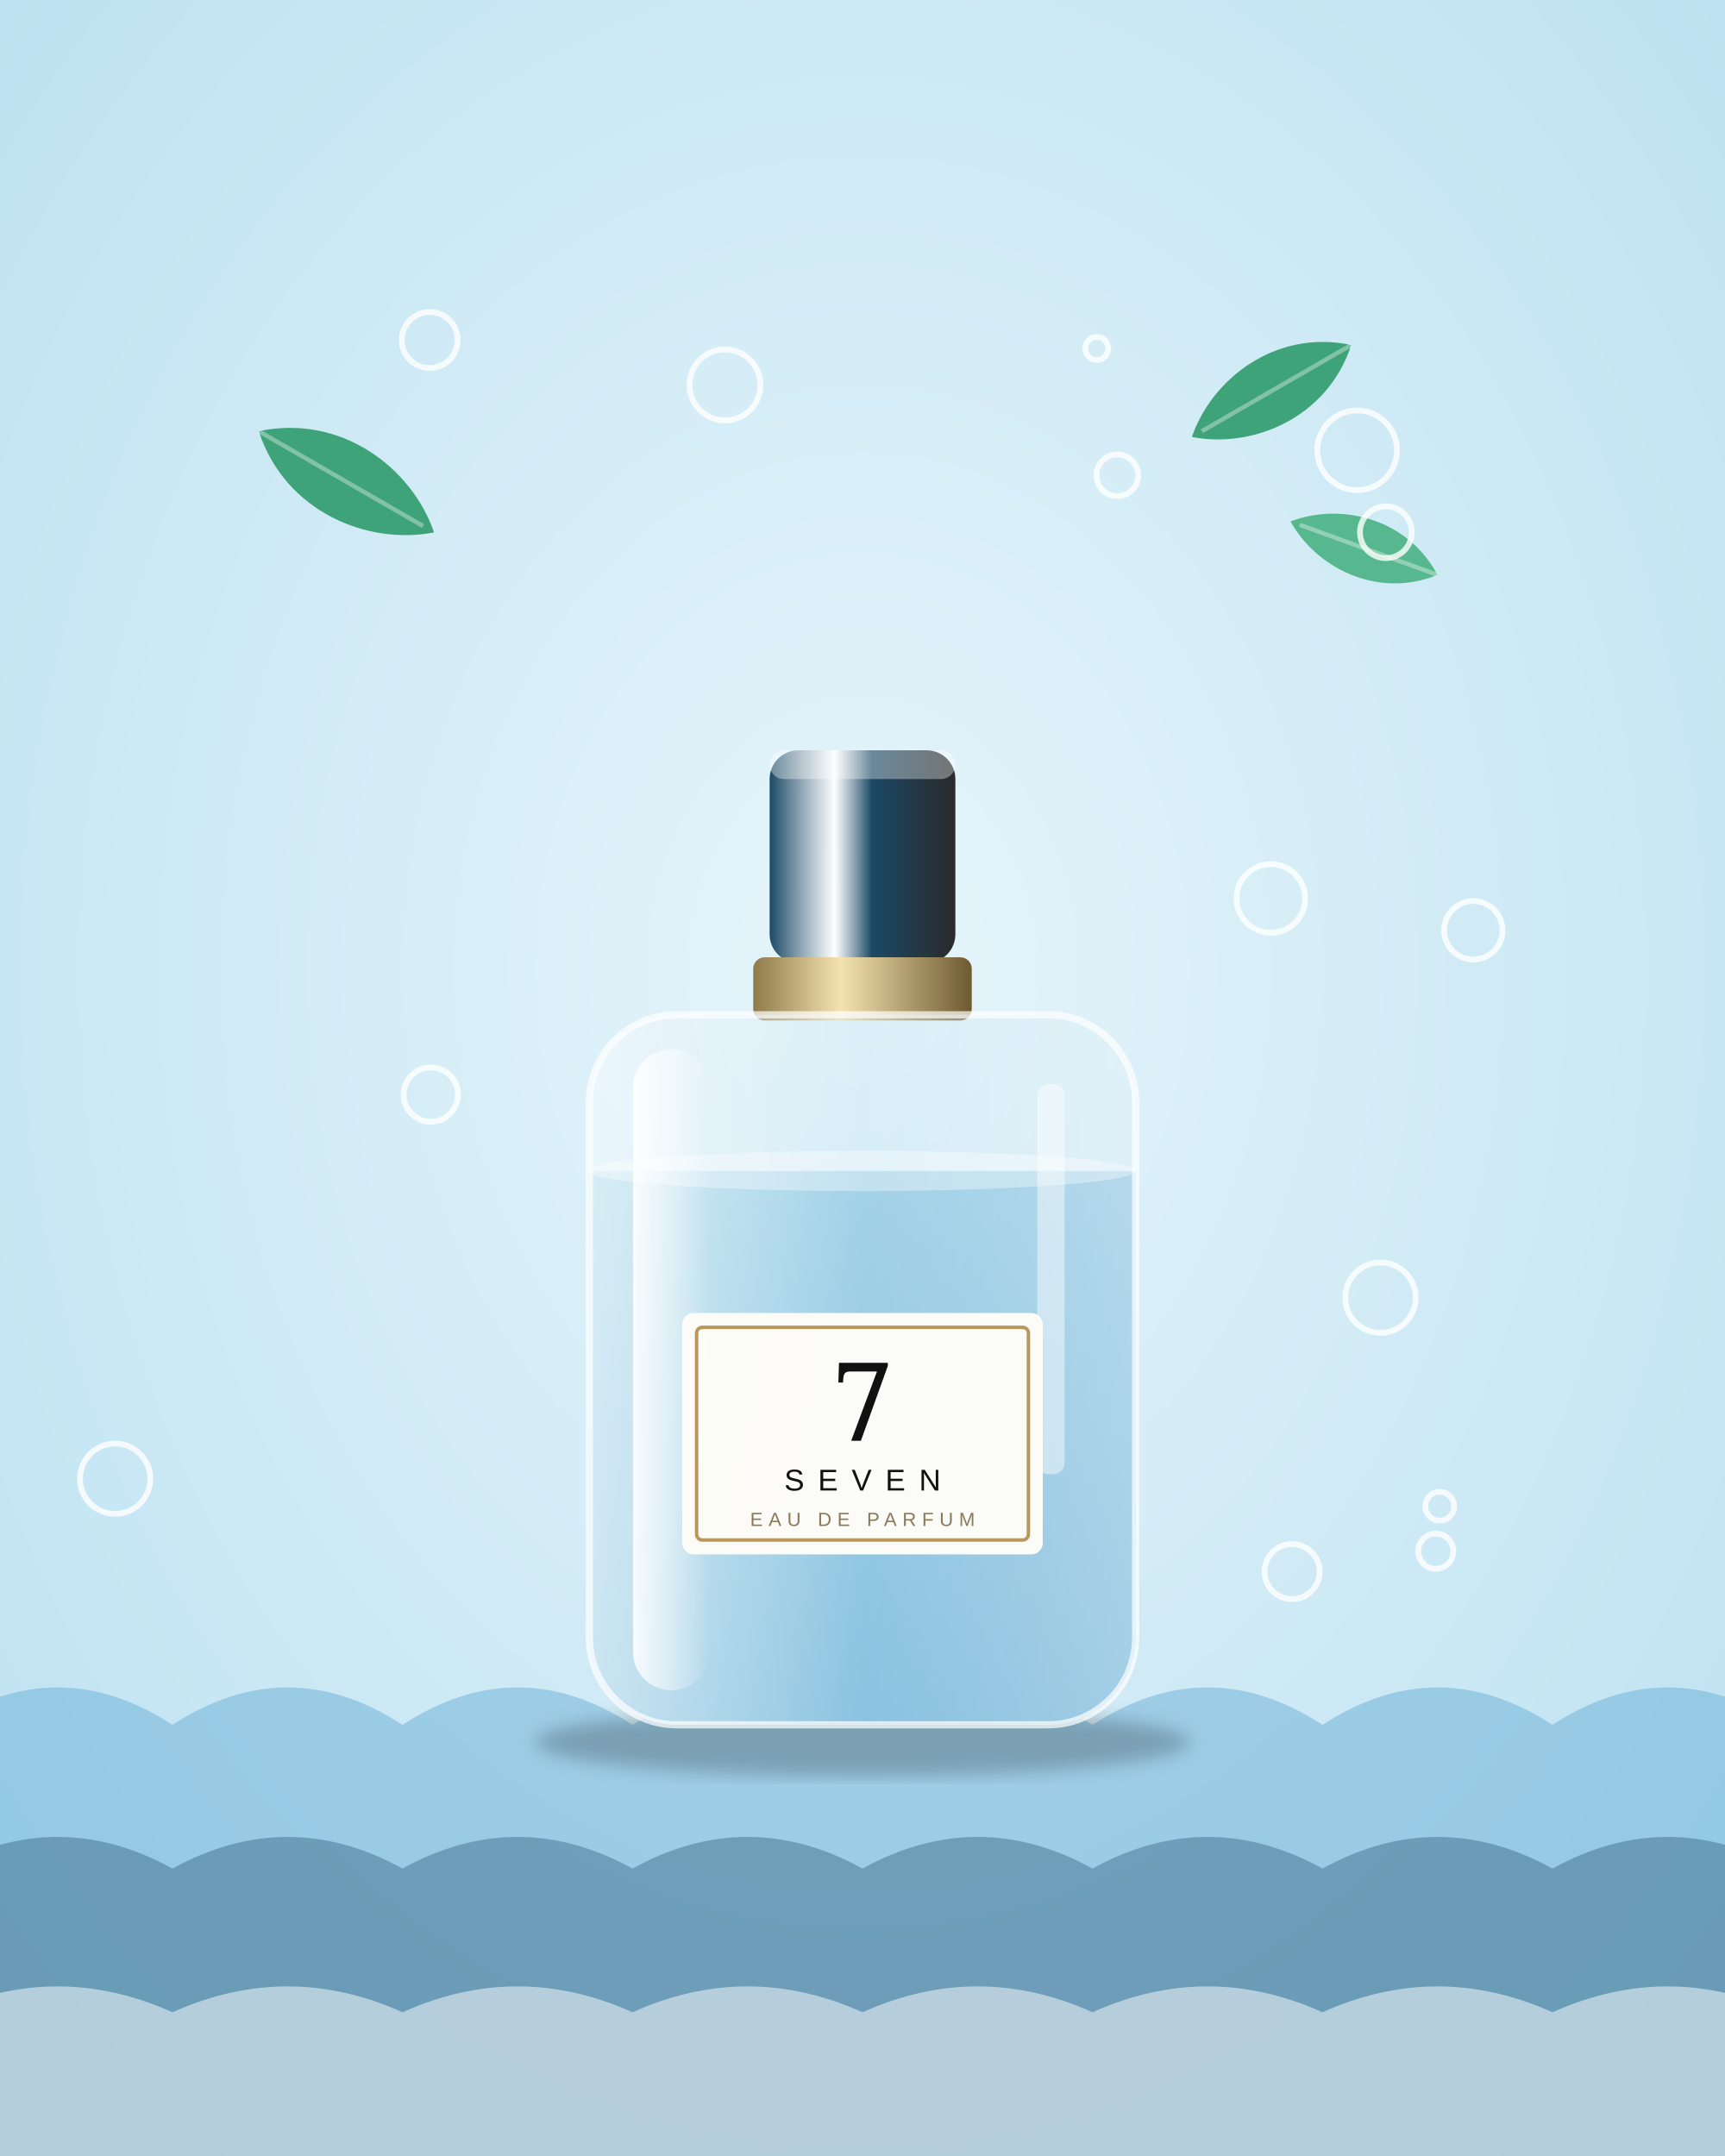
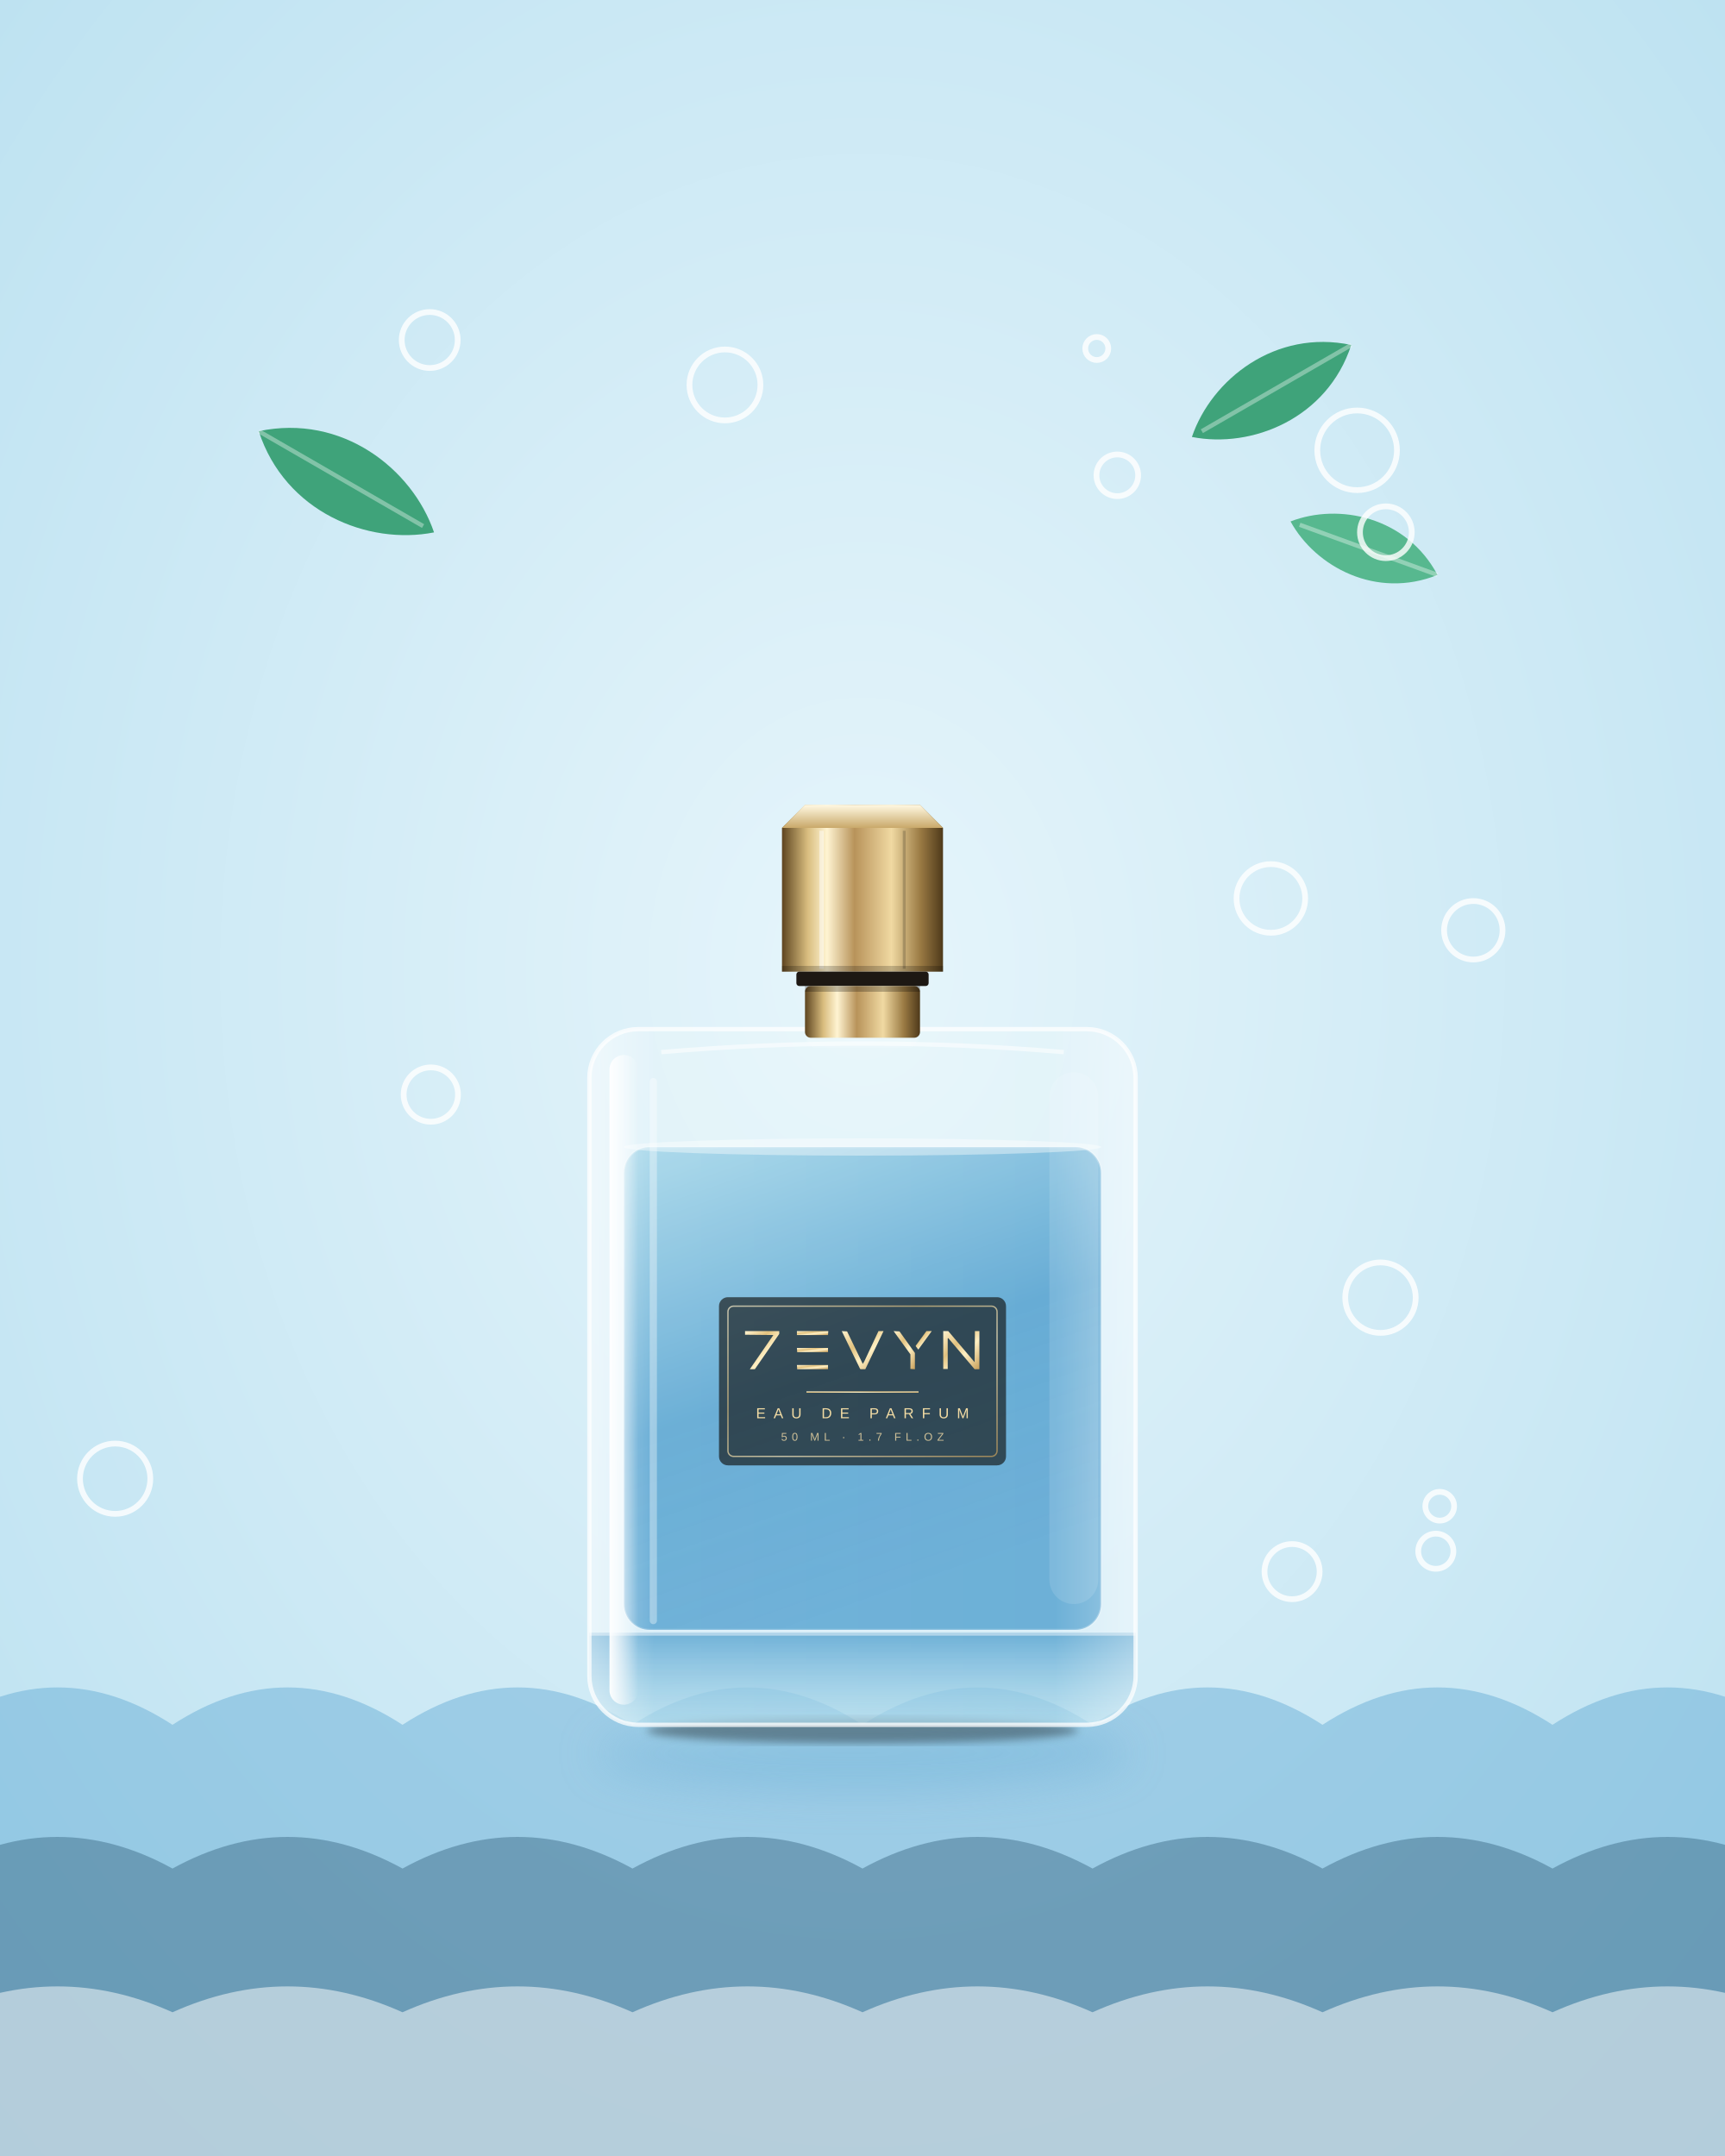
<svg xmlns="http://www.w3.org/2000/svg" viewBox="0 0 600 750">
  <defs>
    <radialGradient id="bg" cx="50%" cy="45%" r="75%">
      <stop offset="0" stop-color="#e6f5fb" />
      <stop offset="1" stop-color="#b9e0f0" />
    </radialGradient>
-     <linearGradient id="glass" x1="0" y1="0" x2="1" y2="0">
-       <stop offset="0" stop-color="#fff" stop-opacity="0.55" />
-       <stop offset="0.5" stop-color="#fff" stop-opacity="0.12" />
-       <stop offset="1" stop-color="#fff" stop-opacity="0.4" />
+     <linearGradient id="fl-liquid" x1="0" y1="0" x2="0.35" y2="1">
+       <stop offset="0" stop-color="#a8d8ea" />
+       <stop offset="0.55" stop-color="#5fa8d3" />
+       <stop offset="1" stop-color="#5fa8d3" stop-opacity="0.95" />
    </linearGradient>
-     <linearGradient id="liquid" x1="0" y1="0" x2="1" y2="1">
-       <stop offset="0" stop-color="#a8d8ea" />
-       <stop offset="1" stop-color="#5fa8d3" />
+     <linearGradient id="fl-base" x1="0" y1="0" x2="0" y2="1">
+       <stop offset="0" stop-color="#5fa8d3" stop-opacity="0.95" />
+       <stop offset="1" stop-color="#a8d8ea" stop-opacity="0.6" />
    </linearGradient>
-     <linearGradient id="cap" x1="0" y1="0" x2="1" y2="0">
-       <stop offset="0" stop-color="#1b4965" />
-       <stop offset="0.35" stop-color="#ffffff" stop-opacity="0.9" />
-       <stop offset="0.55" stop-color="#1b4965" />
-       <stop offset="1" stop-color="#2a2a2a" />
+     <linearGradient id="fl-glass" x1="0" y1="0" x2="1" y2="0">
+       <stop offset="0" stop-color="#fff" stop-opacity="0.5" />
+       <stop offset="0.12" stop-color="#fff" stop-opacity="0.08" />
+       <stop offset="0.85" stop-color="#fff" stop-opacity="0.05" />
+       <stop offset="1" stop-color="#fff" stop-opacity="0.38" />
    </linearGradient>
-     <linearGradient id="collar" x1="0" y1="0" x2="1" y2="0">
-       <stop offset="0" stop-color="#8f7a4a" />
-       <stop offset="0.4" stop-color="#f4e3b0" />
-       <stop offset="1" stop-color="#6e5a30" />
+     <linearGradient id="fl-shine" x1="0" y1="0" x2="1" y2="0">
+       <stop offset="0" stop-color="#fff" stop-opacity="0.95" />
+       <stop offset="1" stop-color="#fff" stop-opacity="0" />
+     </linearGradient>
+     <linearGradient id="fl-foil" x1="0" y1="0" x2="1" y2="1">
+       <stop offset="0" stop-color="#fff3cf" />
+       <stop offset="0.35" stop-color="#e2c27f" />
+       <stop offset="0.6" stop-color="#fff0c4" />
+       <stop offset="1" stop-color="#c9a05a" />
+     </linearGradient>
+     <linearGradient id="cap-gold" x1="0" y1="0" x2="1" y2="0">
+       <stop offset="0" stop-color="#5e4520" />
+       <stop offset="0.16" stop-color="#d9bd7f" />
+       <stop offset="0.28" stop-color="#fff4d2" />
+       <stop offset="0.45" stop-color="#b8935a" />
+       <stop offset="0.68" stop-color="#f0d9a2" />
+       <stop offset="0.86" stop-color="#9a7a43" />
+       <stop offset="1" stop-color="#4e391a" />
+     </linearGradient>
+     <linearGradient id="cap-top" x1="0" y1="0" x2="0" y2="1">
+       <stop offset="0" stop-color="#fff8e2" />
+       <stop offset="1" stop-color="#c9a86a" />
    </linearGradient>
    <linearGradient id="shine" x1="0" y1="0" x2="1" y2="0">
      <stop offset="0" stop-color="#fff" stop-opacity="0.85" />
      <stop offset="1" stop-color="#fff" stop-opacity="0" />
    </linearGradient>
    <linearGradient id="fade" x1="0" y1="0" x2="0" y2="1">
      <stop offset="0" stop-color="#fff" stop-opacity="0.35" />
      <stop offset="1" stop-color="#fff" stop-opacity="0" />
    </linearGradient>
+     <clipPath id="fl-body">
+       <rect x="10" y="36" width="380" height="484" rx="34" />
+     </clipPath>
    <filter id="soft">
      <feGaussianBlur stdDeviation="3" />
    </filter>
    <filter id="blur18">
      <feGaussianBlur stdDeviation="18" />
+     </filter>
+     <filter id="fl-blur" x="-30%" y="-200%" width="160%" height="500%">
+       <feGaussianBlur stdDeviation="14" />
    </filter>
  </defs>
  <rect width="600" height="750" fill="url(#bg)" />
  <path d="M -20 600 q 40 -26 80 0 q 40 -26 80 0 q 40 -26 80 0 q 40 -26 80 0 q 40 -26 80 0 q 40 -26 80 0 q 40 -26 80 0 q 40 -26 80 0 q 40 -26 80 0 L 640 760 L -20 760 Z" fill="#5fa8d3" opacity="0.45" />
  <path d="M -20 650 q 40 -22 80 0 q 40 -22 80 0 q 40 -22 80 0 q 40 -22 80 0 q 40 -22 80 0 q 40 -22 80 0 q 40 -22 80 0 q 40 -22 80 0 q 40 -22 80 0 L 640 760 L -20 760 Z" fill="#1b4965" opacity="0.35" />
  <path d="M -20 700 q 40 -18 80 0 q 40 -18 80 0 q 40 -18 80 0 q 40 -18 80 0 q 40 -18 80 0 q 40 -18 80 0 q 40 -18 80 0 q 40 -18 80 0 q 40 -18 80 0 L 640 760 L -20 760 Z" fill="#ffffff" opacity="0.5" />
  <g transform="translate(90 150) rotate(30)">
    <path d="M0 0 C 22 -19.8, 52.8 -15.4, 70.4 0 C 52.8 15.4, 22 19.8, 0 0 Z" fill="#3fa37a" />
    <path d="M0 0 L 66 0" stroke="#fff" stroke-opacity="0.35" stroke-width="1.5" />
  </g>
  <g transform="translate(470 120) rotate(150)">
    <path d="M0 0 C 20 -18, 48 -14, 64 0 C 48 14, 20 18, 0 0 Z" fill="#3fa37a" />
    <path d="M0 0 L 60 0" stroke="#fff" stroke-opacity="0.35" stroke-width="1.5" />
  </g>
  <g transform="translate(500 200) rotate(200)">
    <path d="M0 0 C 17 -15.3, 40.8 -11.9, 54.4 0 C 40.8 11.9, 17 15.3, 0 0 Z" fill="#57b88f" />
    <path d="M0 0 L 51 0" stroke="#fff" stroke-opacity="0.35" stroke-width="1.5" />
  </g>
  <circle cx="40.053" cy="514.394" r="12.229" fill="none" stroke="#ffffff" stroke-width="2" opacity="0.8" />
  <circle cx="480.164" cy="451.411" r="12.252" fill="none" stroke="#ffffff" stroke-width="2" opacity="0.8" />
  <circle cx="472.044" cy="156.645" r="13.855" fill="none" stroke="#ffffff" stroke-width="2" opacity="0.8" />
  <circle cx="500.773" cy="523.963" r="5.001" fill="none" stroke="#ffffff" stroke-width="2" opacity="0.8" />
  <circle cx="381.482" cy="121.232" r="4.002" fill="none" stroke="#ffffff" stroke-width="2" opacity="0.8" />
  <circle cx="482.039" cy="185.148" r="9.009" fill="none" stroke="#ffffff" stroke-width="2" opacity="0.8" />
  <circle cx="252.156" cy="133.906" r="12.342" fill="none" stroke="#ffffff" stroke-width="2" opacity="0.8" />
  <circle cx="512.459" cy="323.609" r="10.17" fill="none" stroke="#ffffff" stroke-width="2" opacity="0.8" />
  <circle cx="499.413" cy="539.618" r="6.115" fill="none" stroke="#ffffff" stroke-width="2" opacity="0.8" />
  <circle cx="442.04" cy="312.535" r="11.936" fill="none" stroke="#ffffff" stroke-width="2" opacity="0.8" />
  <circle cx="149.851" cy="380.763" r="9.452" fill="none" stroke="#ffffff" stroke-width="2" opacity="0.8" />
  <circle cx="149.467" cy="118.283" r="9.738" fill="none" stroke="#ffffff" stroke-width="2" opacity="0.8" />
  <circle cx="388.631" cy="165.34" r="7.247" fill="none" stroke="#ffffff" stroke-width="2" opacity="0.8" />
  <circle cx="449.415" cy="546.714" r="9.588" fill="none" stroke="#ffffff" stroke-width="2" opacity="0.8" />
-   <ellipse cx="300" cy="606" rx="114" ry="12" fill="#000" opacity="0.22" filter="url(#soft)" />
-   <rect x="267.7" y="261" width="64.6" height="74" rx="10" fill="url(#cap)" />
-   <rect x="267.7" y="261" width="64.6" height="10" rx="5" fill="#fff" opacity="0.35" />
-   <rect x="262" y="333" width="76" height="22" rx="4" fill="url(#collar)" />
-   <rect x="205" y="353" width="190" height="247" rx="30.4" fill="url(#liquid)" opacity="0.18" />
-   <clipPath id="body">
-     <rect x="205" y="353" width="190" height="247" rx="30.4" />
-   </clipPath>
-   <g clip-path="url(#body)">
-     <rect x="205" y="407.34" width="190" height="247" fill="url(#liquid)" />
-     <ellipse cx="300" cy="407.34" rx="95" ry="7" fill="#fff" opacity="0.35" />
-     <rect x="205" y="353" width="190" height="247" fill="url(#glass)" />
-     <rect x="220.2" y="365" width="26.6" height="223" rx="13.3" fill="url(#shine)" />
-     <rect x="360.8" y="377" width="9.5" height="135.85" rx="4" fill="#fff" opacity="0.45" />
+   <g transform="translate(200.00 340.00) scale(0.5)">
+     <ellipse cx="200" cy="540" rx="185" ry="26" fill="url(#fl-liquid)" opacity="0.35" filter="url(#fl-blur)" />
+     <ellipse cx="200" cy="524" rx="150" ry="9" fill="#000" opacity="0.35" filter="url(#soft)" />
+     <rect x="162" y="4" width="76" height="44" rx="6" fill="#fff" opacity="0.18" stroke="#fff" stroke-opacity="0.6" stroke-width="2" />
+     <rect x="10" y="36" width="380" height="484" rx="34" fill="#fff" opacity="0.08" />
+     <g clip-path="url(#fl-body)">
+       <rect x="34" y="118" width="332" height="336" rx="18" fill="url(#fl-liquid)" />
+       <ellipse cx="200" cy="118" rx="166" ry="6" fill="#fff" opacity="0.4" />
+       <rect x="10" y="456" width="380" height="64" fill="url(#fl-base)" />
+       <rect x="10" y="456" width="380" height="2" fill="#fff" opacity="0.45" />
+       <rect x="10" y="36" width="380" height="484" fill="url(#fl-glass)" />
+       <rect x="24" y="54" width="20" height="452" rx="10" fill="url(#fl-shine)" />
+       <rect x="52" y="70" width="5" height="380" rx="2.5" fill="#fff" opacity="0.35" />
+       <rect x="330" y="66" width="34" height="370" rx="17" fill="#fff" opacity="0.12" />
+       <path d="M60 52 Q200 40 340 52" stroke="#fff" stroke-opacity="0.55" stroke-width="3" fill="none" />
+     </g>
+     <rect x="10" y="36" width="380" height="484" rx="34" fill="none" stroke="#fff" stroke-opacity="0.75" stroke-width="3" />
+     <rect x="34" y="118" width="332" height="336" rx="18" fill="none" stroke="#fff" stroke-opacity="0.22" stroke-width="1.5" />
+     <g transform="translate(200 281) scale(0.78) translate(-200 -281)">
+       <rect x="72" y="206" width="256" height="150" rx="8" fill="#0d0a07" opacity="0.62" />
+       <rect x="80" y="214" width="240" height="134" rx="5" fill="none" stroke="url(#fl-foil)" stroke-opacity="0.7" stroke-width="1.2" />
+       <g transform="translate(95 236) scale(0.25)" fill="url(#fl-foil)">
+         <path d="M 123 1 L 1 1 L 1 14 L 102 15 L 18 137 L 36 137 L 123 11 Z" />
+         <path d="M 186 1 L 186 15 L 297 15 L 298 1 Z" />
+         <path d="M 186 61 L 187 76 L 297 76 L 297 61 Z" />
+         <path d="M 186 122 L 187 137 L 297 137 L 297 122 Z" />
+         <path d="M 346 1 L 411 135 L 413 137 L 430 137 L 495 1 L 477 1 L 426 110 L 421 118 L 365 2 Z" />
+         <path d="M 531 1 L 591 84 L 591 136 L 607 137 L 607 79 L 552 2 Z" />
+         <path d="M 667 1 L 648 1 L 610 53 L 610 55 L 619 67 Z" />
+         <path d="M 708 1 L 708 136 L 724 136 L 724 27 L 726 26 L 820 137 L 837 137 L 837 1 L 821 1 L 820 112 L 726 1 Z" />
+       </g>
+       <rect x="150" y="290" width="100" height="1.2" fill="url(#fl-foil)" />
+       <text x="200" y="314" text-anchor="middle" font-size="13" letter-spacing="7" fill="#f3dca4" font-family="Jost, Arial, sans-serif">EAU DE PARFUM</text>
+       <text x="200" y="334" text-anchor="middle" font-size="10" letter-spacing="4" fill="#e8d3a2" opacity="0.85" font-family="Jost, Arial, sans-serif">50 ML · 1.7 FL.OZ</text>
+     </g>
+     <g transform="translate(100 -126)">
+       <path d="M44 22 L60 6 H140 L156 22 V122 H44 Z" fill="url(#cap-gold)" />
+       <path d="M60 6 H140 L156 22 H44 Z" fill="url(#cap-top)" />
+       <rect x="70" y="24" width="3" height="96" fill="#fff" opacity="0.45" />
+       <rect x="128" y="24" width="2" height="96" fill="#000" opacity="0.18" />
+       <rect x="44" y="118" width="112" height="4" fill="#000" opacity="0.2" />
+       <rect x="54" y="122" width="92" height="10" rx="2" fill="#1d1813" />
+       <rect x="60" y="132" width="80" height="36" rx="4" fill="url(#cap-gold)" />
+       <rect x="60" y="132" width="80" height="4" fill="#000" opacity="0.25" />
+     </g>
  </g>
-   <rect x="205" y="353" width="190" height="247" rx="30.4" fill="none" stroke="#fff" stroke-opacity="0.7" stroke-width="2.5" />
-   <rect x="237.3" y="456.74" width="125.4" height="83.98" rx="4" fill="#fffdf8" opacity="0.96" />
-   <rect x="242.3" y="461.74" width="115.4" height="73.98" rx="2" fill="none" stroke="#b8975a" stroke-width="1.2" />
-   <text x="300" y="501.2" font-family="Georgia, serif" font-size="38" text-anchor="middle" fill="#111">7</text>
-   <text x="300" y="518.49" font-family="Arial, sans-serif" font-size="10.45" letter-spacing="4.75" text-anchor="middle" fill="#111">SEVEN</text>
-   <text x="300" y="530.84" font-family="Arial, sans-serif" font-size="6.65" letter-spacing="2" text-anchor="middle" fill="#8a7a5a">EAU DE PARFUM</text>
</svg>
